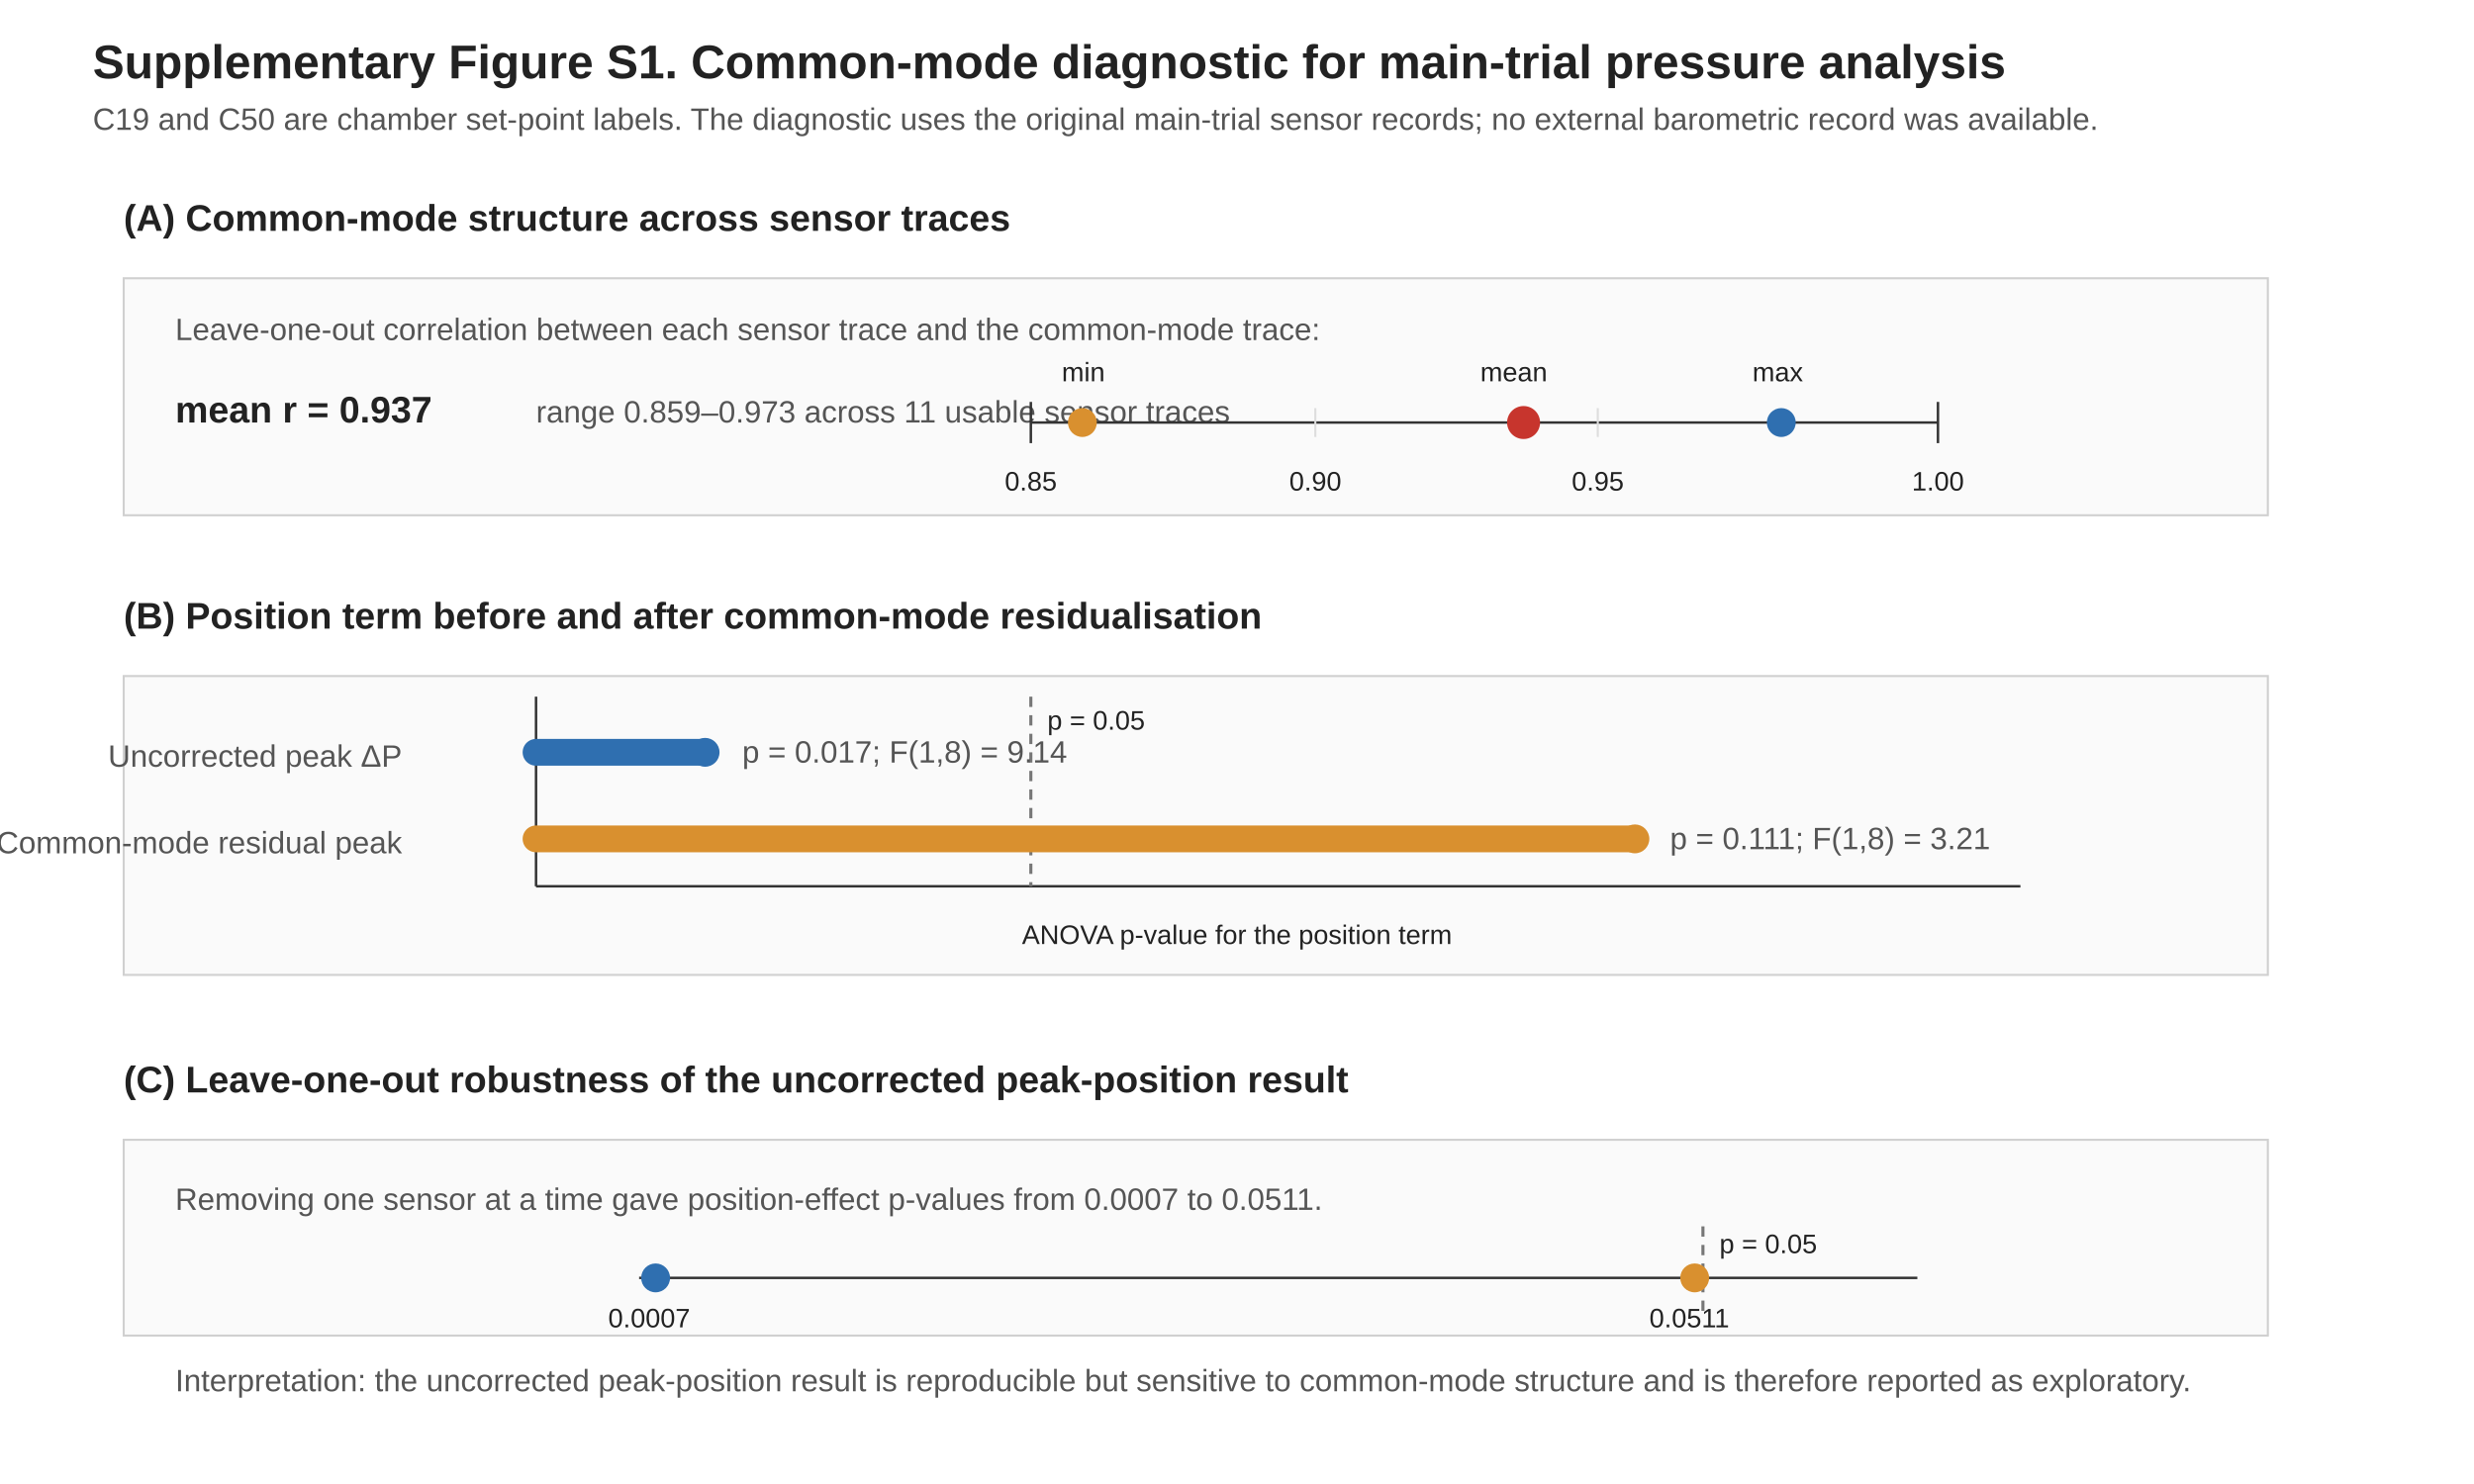
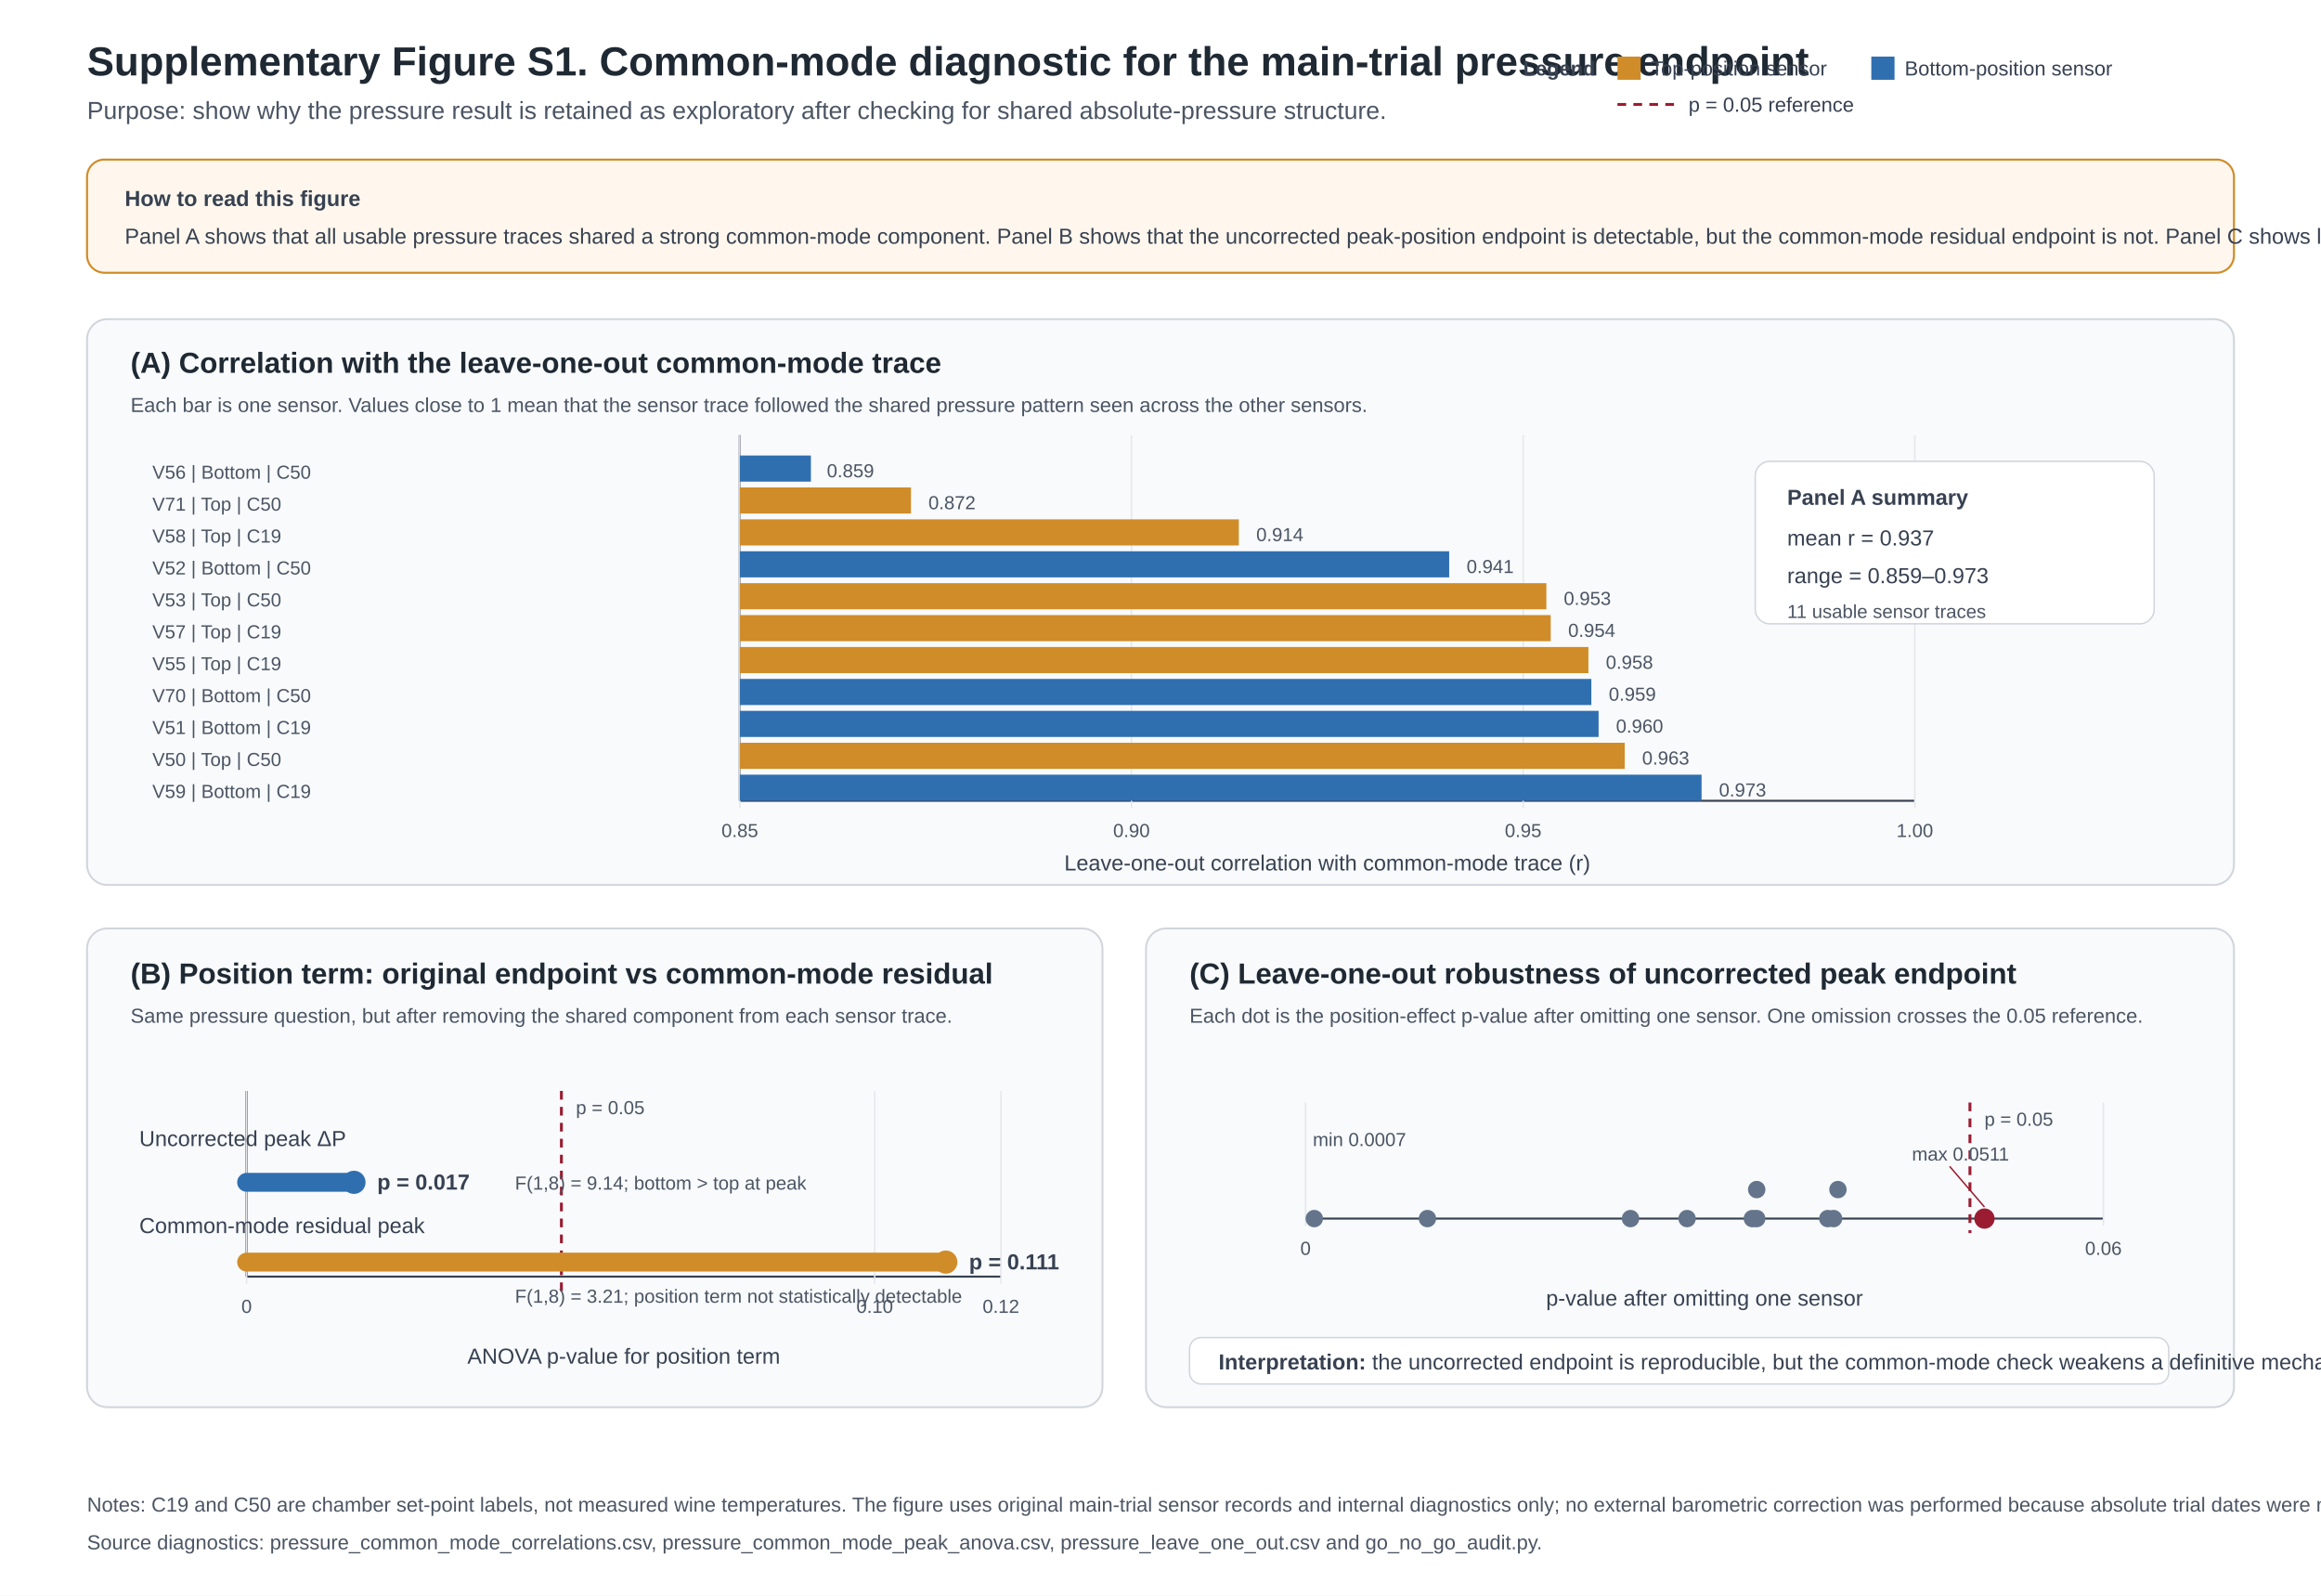
- <svg xmlns="http://www.w3.org/2000/svg" width="1200" height="720" viewBox="0 0 1200 720" role="img" aria-label="Supplementary Figure S1 common-mode pressure diagnostic">
-   <rect width="1200" height="720" fill="white" />
+ <svg xmlns="http://www.w3.org/2000/svg" width="1600" height="1100" viewBox="0 0 1600 1100" role="img" aria-label="Supplementary Figure S1 common-mode pressure diagnostic">
+   <rect width="1600" height="1100" fill="#ffffff" />
  <style>
-     text{font-family:Arial,Helvetica,sans-serif;fill:#222}.title{font-size:23px;font-weight:bold}.subtitle{font-size:15px;fill:#555}.panel{font-size:18px;font-weight:bold}.axis{stroke:#333;stroke-width:1.2}.grid{stroke:#ddd;stroke-width:1}.thresh{stroke:#777;stroke-width:1.5;stroke-dasharray:5 4}.note{font-size:15px;fill:#555}.small{font-size:13px}.big{font-size:18px;font-weight:bold}
+     text{font-family:Arial,Helvetica,sans-serif;fill:#1f2933}.title{font-size:28px;font-weight:700}.subtitle{font-size:17px;fill:#4b5563}.panelTitle{font-size:20px;font-weight:700}.axisLabel{font-size:15px;fill:#374151}.tick{font-size:13px;fill:#4b5563}.small{font-size:13px;fill:#4b5563}.note{font-size:15px;fill:#374151}.bold{font-weight:700}.caption{font-size:14px;fill:#4b5563}.axis{stroke:#374151;stroke-width:1.4}.grid{stroke:#e5e7eb;stroke-width:1}.threshold{stroke:#9b1c31;stroke-width:2;stroke-dasharray:6 5}.box{fill:#f8fafc;stroke:#d1d5db;stroke-width:1.3;rx:14}.callout{fill:#fff7ed;stroke:#d08c28;stroke-width:1.4;rx:12}.legendText{font-size:14px;fill:#374151}.top{fill:#d08c28}.bottom{fill:#2f6fb0}.neutral{fill:#64748b}.warning{fill:#9b1c31}.lineTop{stroke:#d08c28}.lineBottom{stroke:#2f6fb0}.lineNeutral{stroke:#64748b}
  </style>
-   <text x="45" y="38" class="title">Supplementary Figure S1. Common-mode diagnostic for main-trial pressure analysis</text>
-   <text x="45" y="63" class="subtitle">C19 and C50 are chamber set-point labels. The diagnostic uses the original main-trial sensor records; no external barometric record was available.</text>
-   <text x="60" y="112" class="panel">(A) Common-mode structure across sensor traces</text>
-   <rect x="60" y="135" width="1040" height="115" fill="#fafafa" stroke="#d0d0d0" />
-   <text x="85" y="165" class="note">Leave-one-out correlation between each sensor trace and the common-mode trace:</text>
-   <text x="85" y="205" class="big">mean r = 0.937</text>
-   <text x="260" y="205" class="note">range 0.859–0.973 across 11 usable sensor traces</text>
-   <line x1="500" y1="205" x2="940" y2="205" class="axis" />
-   <line x1="500" y1="195" x2="500" y2="215" class="axis" />
-   <text x="500" y="238" text-anchor="middle" class="small">0.85</text>
-   <line x1="638" y1="198" x2="638" y2="212" class="grid" />
-   <text x="638" y="238" text-anchor="middle" class="small">0.90</text>
-   <line x1="775" y1="198" x2="775" y2="212" class="grid" />
-   <text x="775" y="238" text-anchor="middle" class="small">0.95</text>
-   <line x1="940" y1="195" x2="940" y2="215" class="axis" />
-   <text x="940" y="238" text-anchor="middle" class="small">1.00</text>
-   <circle cx="525" cy="205" r="7" fill="#D9902F" />
-   <text x="515" y="185" class="small">min</text>
-   <circle cx="739" cy="205" r="8" fill="#C7352D" />
-   <text x="718" y="185" class="small">mean</text>
-   <circle cx="864" cy="205" r="7" fill="#2F6FB0" />
-   <text x="850" y="185" class="small">max</text>
-   <text x="60" y="305" class="panel">(B) Position term before and after common-mode residualisation</text>
-   <rect x="60" y="328" width="1040" height="145" fill="#fafafa" stroke="#d0d0d0" />
-   <line x1="260" y1="430" x2="980" y2="430" class="axis" />
-   <line x1="260" y1="338" x2="260" y2="430" class="axis" />
-   <line x1="500" y1="338" x2="500" y2="430" class="thresh" />
-   <text x="508" y="354" class="small">p = 0.05</text>
-   <text x="195" y="372" text-anchor="end" class="note">Uncorrected peak ΔP</text>
-   <line x1="260" y1="365" x2="342" y2="365" stroke="#2F6FB0" stroke-width="13" stroke-linecap="round" />
-   <circle cx="342" cy="365" r="7" fill="#2F6FB0" />
-   <text x="360" y="370" class="note">p = 0.017; F(1,8) = 9.14</text>
-   <text x="195" y="414" text-anchor="end" class="note">Common-mode residual peak</text>
-   <line x1="260" y1="407" x2="793" y2="407" stroke="#D9902F" stroke-width="13" stroke-linecap="round" />
-   <circle cx="793" cy="407" r="7" fill="#D9902F" />
-   <text x="810" y="412" class="note">p = 0.111; F(1,8) = 3.21</text>
-   <text x="600" y="458" text-anchor="middle" class="small">ANOVA p-value for the position term</text>
-   <text x="60" y="530" class="panel">(C) Leave-one-out robustness of the uncorrected peak-position result</text>
-   <rect x="60" y="553" width="1040" height="95" fill="#fafafa" stroke="#d0d0d0" />
-   <text x="85" y="587" class="note">Removing one sensor at a time gave position-effect p-values from 0.0007 to 0.0511.</text>
-   <line x1="310" y1="620" x2="930" y2="620" class="axis" />
-   <line x1="826" y1="595" x2="826" y2="636" class="thresh" />
-   <text x="834" y="608" class="small">p = 0.05</text>
-   <circle cx="318" cy="620" r="7" fill="#2F6FB0" />
-   <text x="295" y="644" class="small">0.0007</text>
-   <circle cx="822" cy="620" r="7" fill="#D9902F" />
-   <text x="800" y="644" class="small">0.0511</text>
-   <text x="85" y="675" class="note">Interpretation: the uncorrected peak-position result is reproducible but sensitive to common-mode structure and is therefore reported as exploratory.</text>
+   <text x="60" y="52" class="title">Supplementary Figure S1. Common-mode diagnostic for the main-trial pressure endpoint</text>
+   <text x="60" y="82" class="subtitle">Purpose: show why the pressure result is retained as exploratory after checking for shared absolute-pressure structure.</text>
+   <rect x="60" y="110" width="1480" height="78" class="callout" />
+   <text x="86" y="142" class="note bold">How to read this figure</text>
+   <text x="86" y="168" class="note">Panel A shows that all usable pressure traces shared a strong common-mode component. Panel B shows that the uncorrected peak-position endpoint is detectable, but the common-mode residual endpoint is not. Panel C shows leave-one-out robustness of the uncorrected endpoint.</text>
+   <g id="legend">
+     <text x="1050" y="52" class="legendText bold">Legend</text>
+     <rect x="1115" y="39" width="16" height="16" class="top" />
+     <text x="1138" y="52" class="legendText">Top-position sensor</text>
+     <rect x="1290" y="39" width="16" height="16" class="bottom" />
+     <text x="1313" y="52" class="legendText">Bottom-position sensor</text>
+     <line x1="1115" y1="72" x2="1155" y2="72" class="threshold" />
+     <text x="1164" y="77" class="legendText">p = 0.05 reference</text>
+   </g>
+   <rect x="60" y="220" width="1480" height="390" class="box" />
+   <text x="90" y="257" class="panelTitle">(A) Correlation with the leave-one-out common-mode trace</text>
+   <text x="90" y="284" class="caption">Each bar is one sensor. Values close to 1 mean that the sensor trace followed the shared pressure pattern seen across the other sensors.</text>
+   <line x1="510" y1="552" x2="1320" y2="552" class="axis" />
+   <line x1="510" y1="300" x2="510" y2="552" class="axis" />
+   <line x1="510" y1="300" x2="510" y2="557" class="grid" />
+   <text x="510" y="577" text-anchor="middle" class="tick">0.85</text>
+   <line x1="780" y1="300" x2="780" y2="557" class="grid" />
+   <text x="780" y="577" text-anchor="middle" class="tick">0.90</text>
+   <line x1="1050" y1="300" x2="1050" y2="557" class="grid" />
+   <text x="1050" y="577" text-anchor="middle" class="tick">0.95</text>
+   <line x1="1320" y1="300" x2="1320" y2="557" class="grid" />
+   <text x="1320" y="577" text-anchor="middle" class="tick">1.00</text>
+   <text x="915" y="600" text-anchor="middle" class="axisLabel">Leave-one-out correlation with common-mode trace (r)</text>
+   <text x="105" y="330" class="small">V56 | Bottom | C50</text>
+   <rect x="510" y="314" width="49" height="18" class="bottom" />
+   <text x="570" y="329" class="small">0.859</text>
+   <text x="105" y="352" class="small">V71 | Top | C50</text>
+   <rect x="510" y="336" width="118" height="18" class="top" />
+   <text x="640" y="351" class="small">0.872</text>
+   <text x="105" y="374" class="small">V58 | Top | C19</text>
+   <rect x="510" y="358" width="344" height="18" class="top" />
+   <text x="866" y="373" class="small">0.914</text>
+   <text x="105" y="396" class="small">V52 | Bottom | C50</text>
+   <rect x="510" y="380" width="489" height="18" class="bottom" />
+   <text x="1011" y="395" class="small">0.941</text>
+   <text x="105" y="418" class="small">V53 | Top | C50</text>
+   <rect x="510" y="402" width="556" height="18" class="top" />
+   <text x="1078" y="417" class="small">0.953</text>
+   <text x="105" y="440" class="small">V57 | Top | C19</text>
+   <rect x="510" y="424" width="559" height="18" class="top" />
+   <text x="1081" y="439" class="small">0.954</text>
+   <text x="105" y="462" class="small">V55 | Top | C19</text>
+   <rect x="510" y="446" width="585" height="18" class="top" />
+   <text x="1107" y="461" class="small">0.958</text>
+   <text x="105" y="484" class="small">V70 | Bottom | C50</text>
+   <rect x="510" y="468" width="587" height="18" class="bottom" />
+   <text x="1109" y="483" class="small">0.959</text>
+   <text x="105" y="506" class="small">V51 | Bottom | C19</text>
+   <rect x="510" y="490" width="592" height="18" class="bottom" />
+   <text x="1114" y="505" class="small">0.960</text>
+   <text x="105" y="528" class="small">V50 | Top | C50</text>
+   <rect x="510" y="512" width="610" height="18" class="top" />
+   <text x="1132" y="527" class="small">0.963</text>
+   <text x="105" y="550" class="small">V59 | Bottom | C19</text>
+   <rect x="510" y="534" width="663" height="18" class="bottom" />
+   <text x="1185" y="549" class="small">0.973</text>
+   <rect x="1210" y="318" width="275" height="112" fill="#ffffff" stroke="#d1d5db" rx="10" />
+   <text x="1232" y="348" class="note bold">Panel A summary</text>
+   <text x="1232" y="376" class="note">mean r = 0.937</text>
+   <text x="1232" y="402" class="note">range = 0.859–0.973</text>
+   <text x="1232" y="426" class="small">11 usable sensor traces</text>
+   <rect x="60" y="640" width="700" height="330" class="box" />
+   <text x="90" y="678" class="panelTitle">(B) Position term: original endpoint vs common-mode residual</text>
+   <text x="90" y="705" class="caption">Same pressure question, but after removing the shared component from each sensor trace.</text>
+   <line x1="170" y1="880" x2="690" y2="880" class="axis" />
+   <line x1="170" y1="752" x2="170" y2="880" class="axis" />
+   <line x1="170" y1="752" x2="170" y2="885" class="grid" />
+   <text x="170" y="905" text-anchor="middle" class="tick">0</text>
+   <line x1="387" y1="752" x2="387" y2="890" class="threshold" />
+   <text x="397" y="768" class="small">p = 0.05</text>
+   <line x1="603" y1="752" x2="603" y2="885" class="grid" />
+   <text x="603" y="905" text-anchor="middle" class="tick">0.10</text>
+   <line x1="690" y1="752" x2="690" y2="885" class="grid" />
+   <text x="690" y="905" text-anchor="middle" class="tick">0.12</text>
+   <text x="430" y="940" text-anchor="middle" class="axisLabel">ANOVA p-value for position term</text>
+   <text x="96" y="790" class="note">Uncorrected peak ΔP</text>
+   <line x1="170" y1="815" x2="244" y2="815" stroke="#2f6fb0" stroke-width="13" stroke-linecap="round" />
+   <circle cx="244" cy="815" r="8" class="bottom" />
+   <text x="260" y="820" class="note bold">p = 0.017</text>
+   <text x="355" y="820" class="small">F(1,8) = 9.14; bottom &gt; top at peak</text>
+   <text x="96" y="850" class="note">Common-mode residual peak</text>
+   <line x1="170" y1="870" x2="652" y2="870" stroke="#d08c28" stroke-width="13" stroke-linecap="round" />
+   <circle cx="652" cy="870" r="8" class="top" />
+   <text x="668" y="875" class="note bold">p = 0.111</text>
+   <text x="355" y="898" class="small">F(1,8) = 3.21; position term not statistically detectable</text>
+   <rect x="790" y="640" width="750" height="330" class="box" />
+   <text x="820" y="678" class="panelTitle">(C) Leave-one-out robustness of uncorrected peak endpoint</text>
+   <text x="820" y="705" class="caption">Each dot is the position-effect p-value after omitting one sensor. One omission crosses the 0.05 reference.</text>
+   <line x1="900" y1="840" x2="1450" y2="840" class="axis" />
+   <line x1="900" y1="760" x2="900" y2="845" class="grid" />
+   <text x="900" y="865" text-anchor="middle" class="tick">0</text>
+   <line x1="1358" y1="760" x2="1358" y2="850" class="threshold" />
+   <text x="1368" y="776" class="small">p = 0.05</text>
+   <line x1="1450" y1="760" x2="1450" y2="845" class="grid" />
+   <text x="1450" y="865" text-anchor="middle" class="tick">0.06</text>
+   <text x="1175" y="900" text-anchor="middle" class="axisLabel">p-value after omitting one sensor</text>
+   <circle cx="906" cy="840" r="6" class="neutral" />
+   <circle cx="984" cy="840" r="6" class="neutral" />
+   <circle cx="1124" cy="840" r="6" class="neutral" />
+   <circle cx="1163" cy="840" r="6" class="neutral" />
+   <circle cx="1208" cy="840" r="6" class="neutral" />
+   <circle cx="1211" cy="840" r="6" class="neutral" />
+   <circle cx="1211" cy="820" r="6" class="neutral" />
+   <circle cx="1260" cy="840" r="6" class="neutral" />
+   <circle cx="1264" cy="840" r="6" class="neutral" />
+   <circle cx="1267" cy="820" r="6" class="neutral" />
+   <circle cx="1368" cy="840" r="7" class="warning" />
+   <text x="905" y="790" class="small">min 0.0007</text>
+   <text x="1318" y="800" class="small">max 0.0511</text>
+   <line x1="1344" y1="804" x2="1368" y2="832" stroke="#9b1c31" stroke-width="1" />
+   <rect x="820" y="922" width="675" height="32" fill="#ffffff" stroke="#d1d5db" rx="8" />
+   <text x="840" y="944" class="note">
+     <tspan class="bold">Interpretation:</tspan> the uncorrected endpoint is reproducible, but the common-mode check weakens a definitive mechanics claim.</text>
+   <text x="60" y="1042" class="caption">Notes: C19 and C50 are chamber set-point labels, not measured wine temperatures. The figure uses original main-trial sensor records and internal diagnostics only; no external barometric correction was performed because absolute trial dates were not recoverable.</text>
+   <text x="60" y="1068" class="caption">Source diagnostics: pressure_common_mode_correlations.csv, pressure_common_mode_peak_anova.csv, pressure_leave_one_out.csv and go_no_go_audit.py.</text>
</svg>
